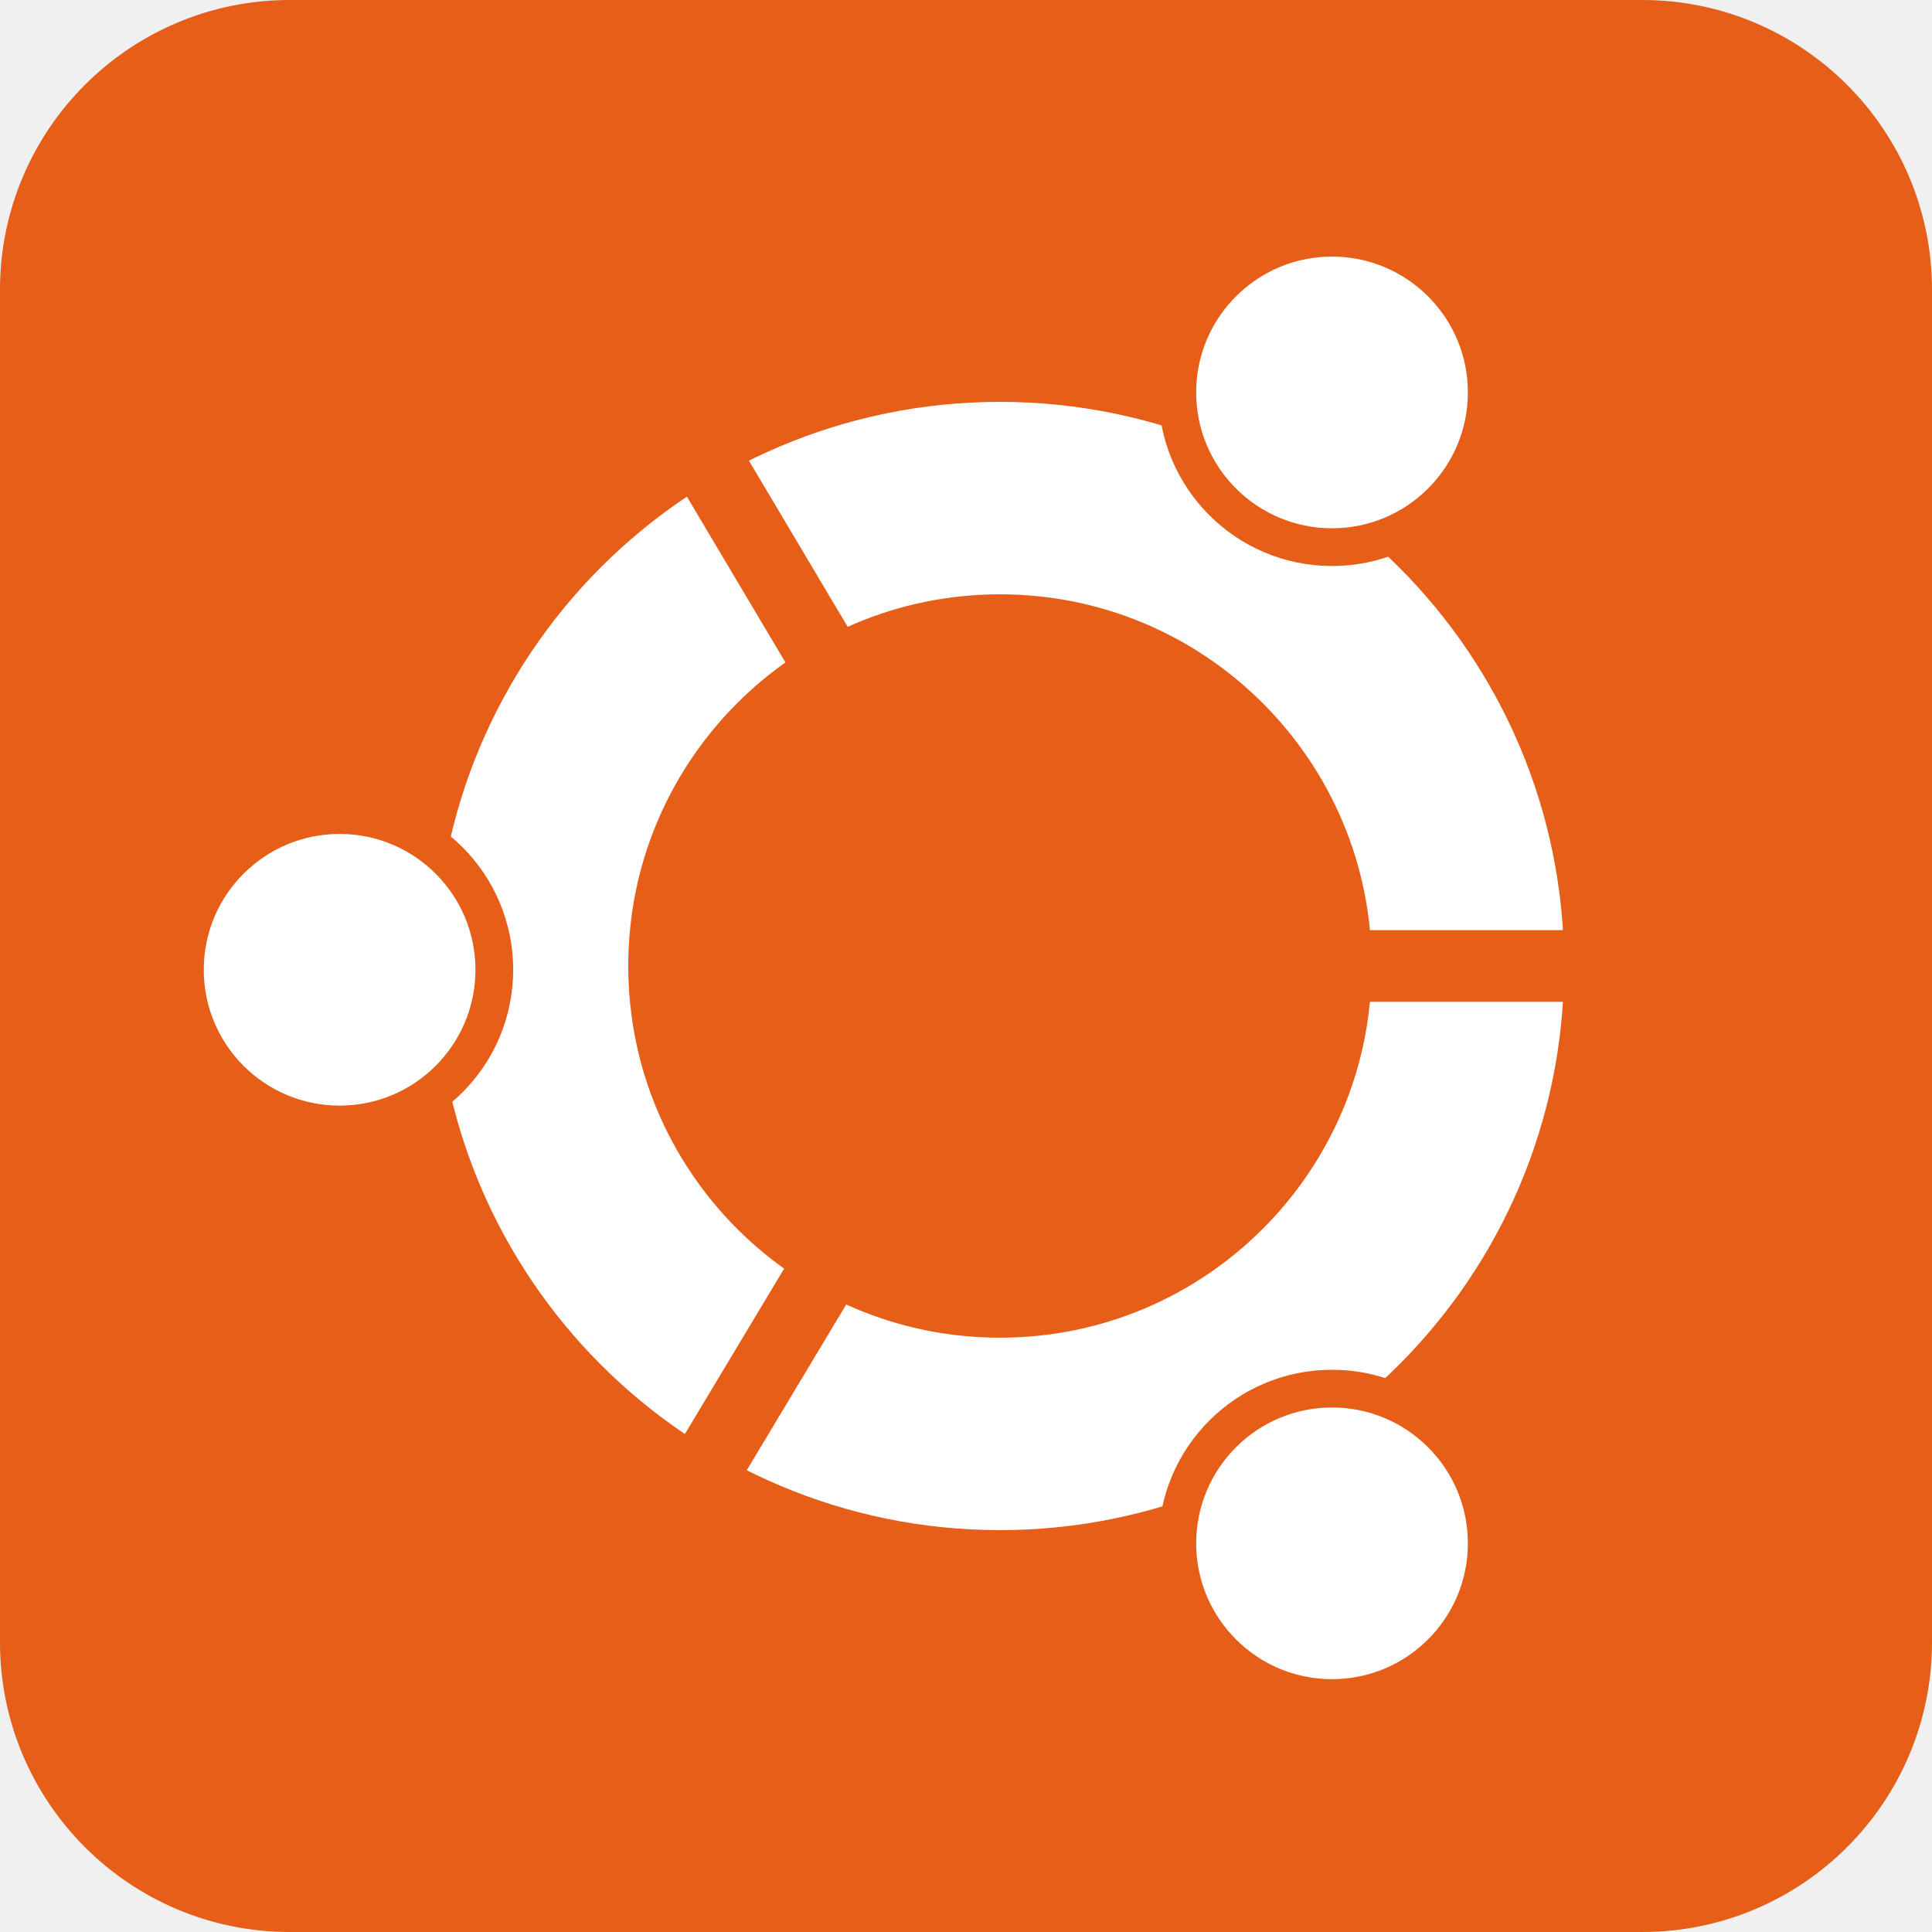
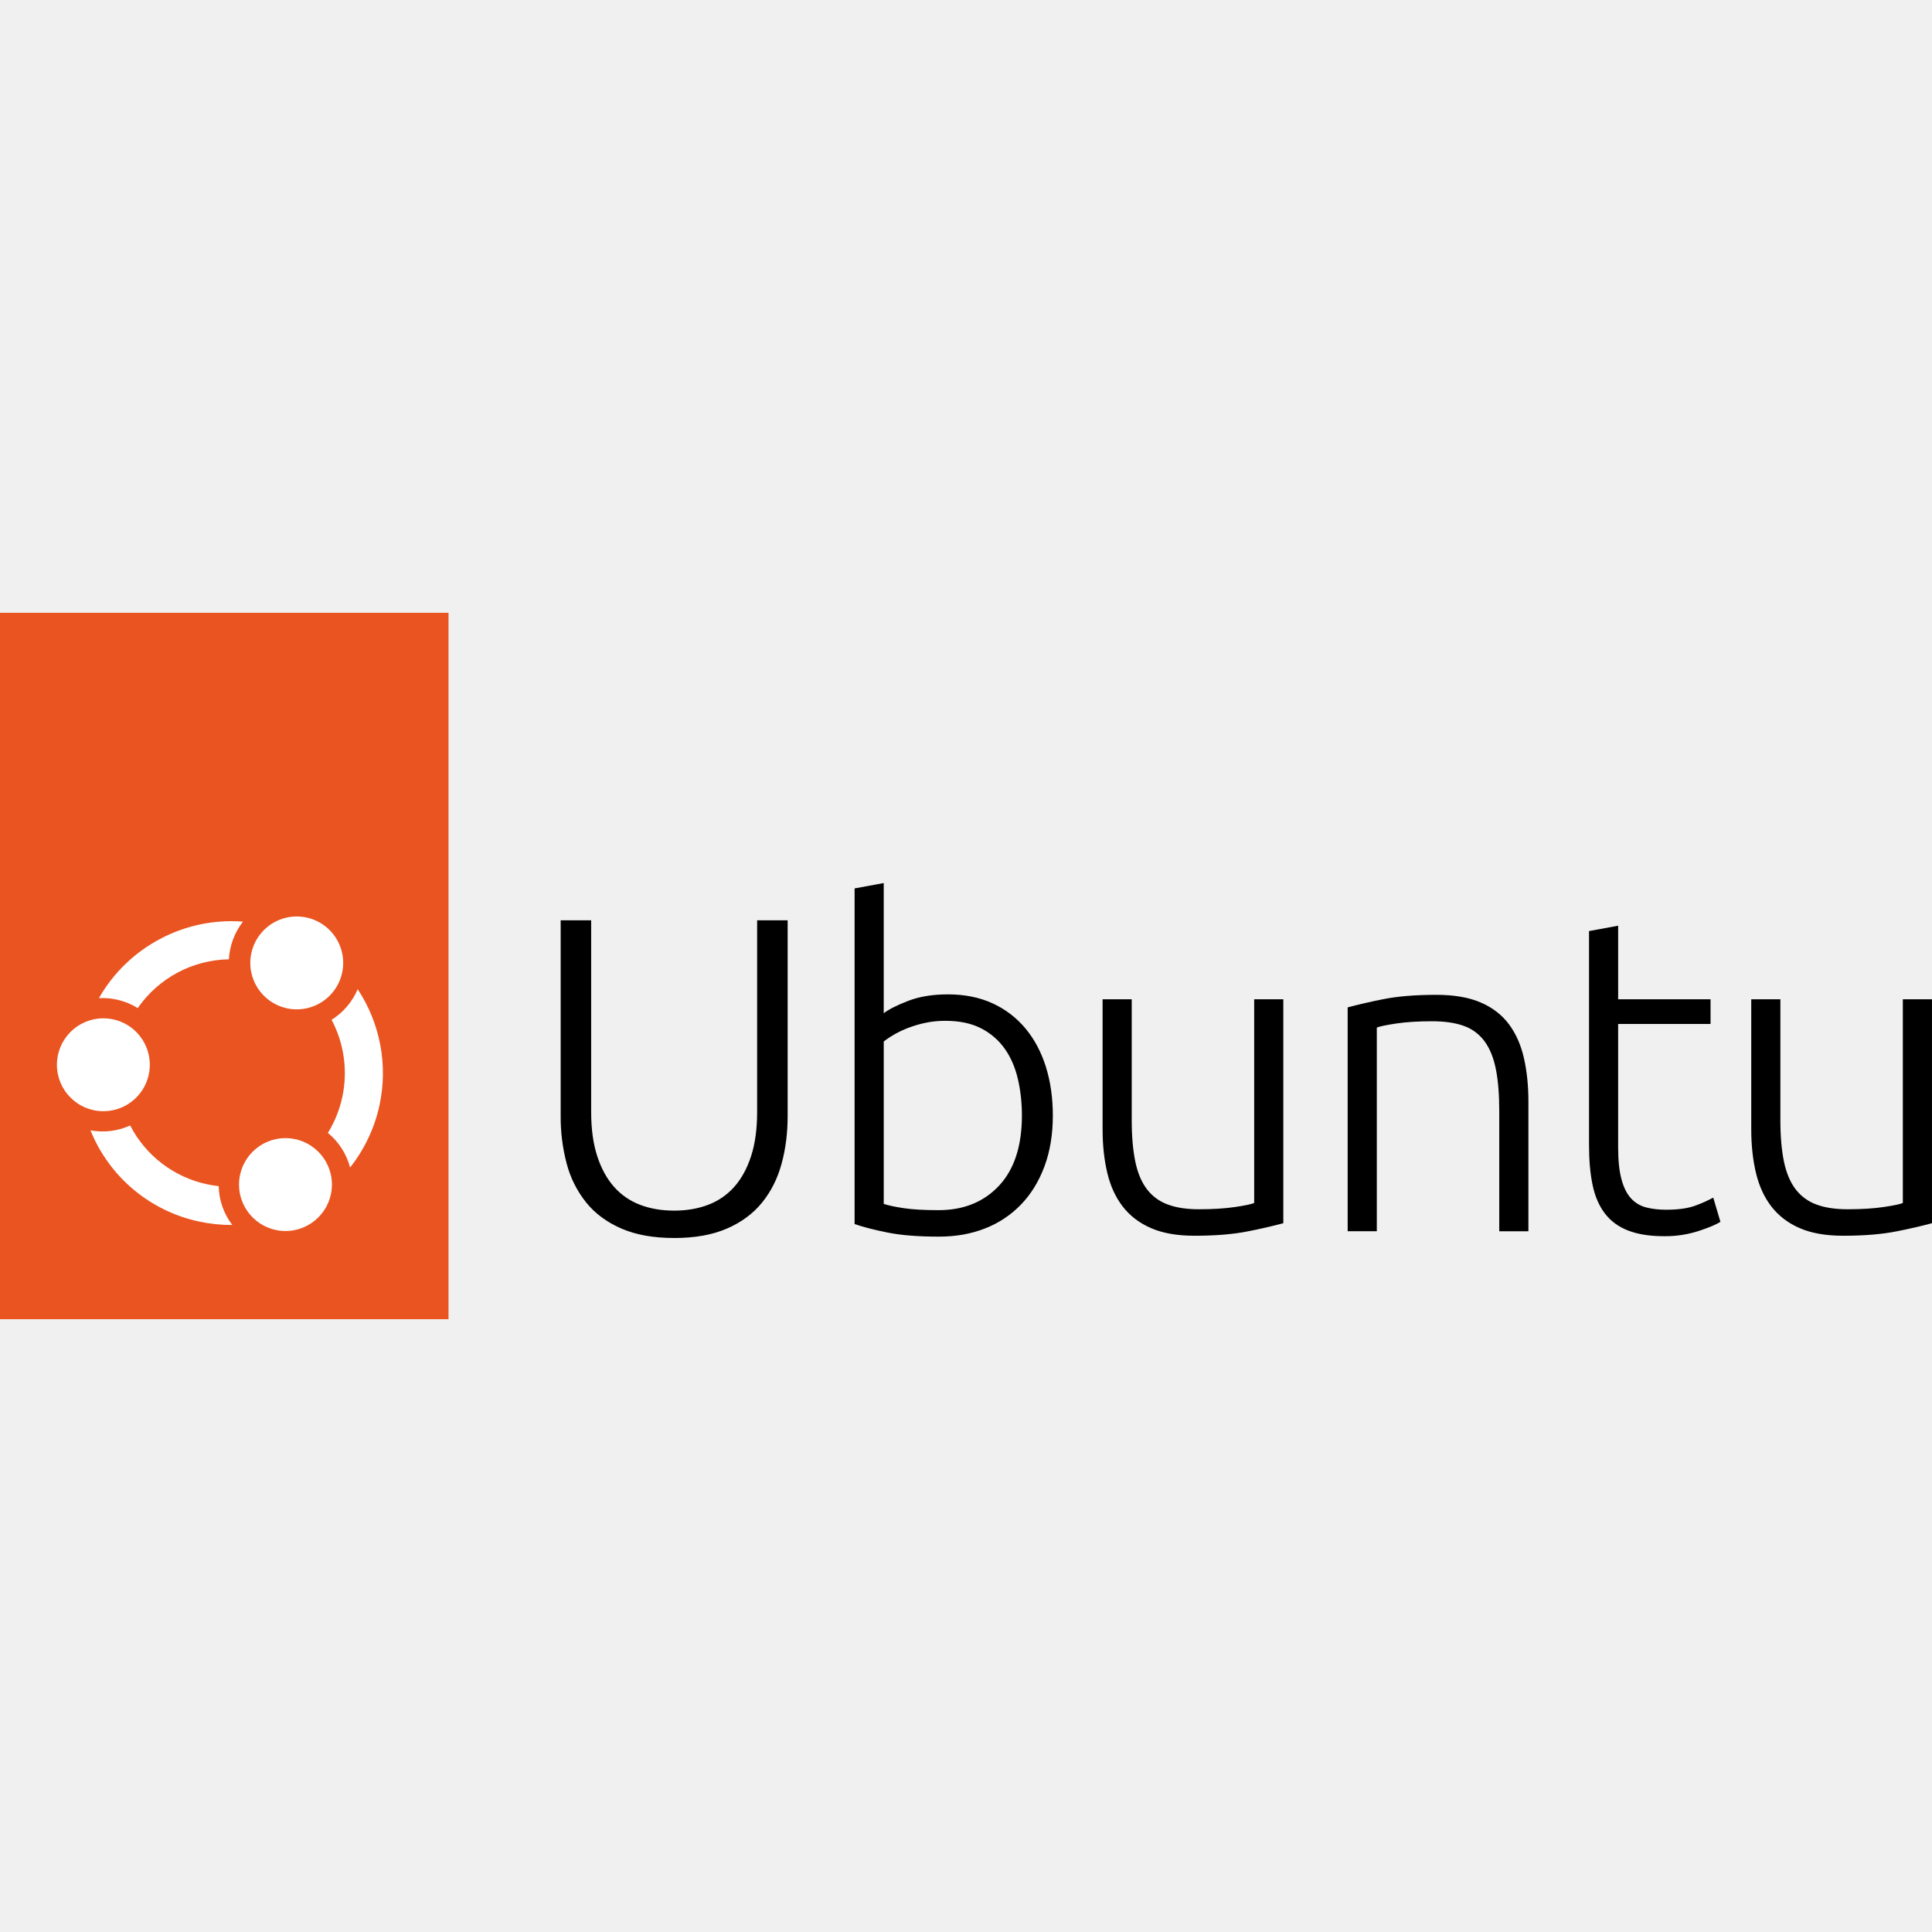
- <svg xmlns="http://www.w3.org/2000/svg" aria-label="Ubuntu" role="img" viewBox="0 0 512 512">
-   <rect width="512" height="512" rx="15%" fill="#e65e17" />
-   <circle cx="265" cy="256" r="124" fill="none" stroke="#fff" stroke-width="51" />
-   <g fill="#fff" stroke="#e65e17" stroke-width="10">
-     <circle cx="90" cy="257" r="41" />
-     <circle cx="353" cy="409" r="41" />
-     <circle cx="353" cy="104" r="41" />
-     <path stroke-width="19" d="M185,118l82,138m0,0h155h-155l-84,140" />
-   </g>
+ <svg xmlns="http://www.w3.org/2000/svg" viewBox="0 0 128 128">
+   <path d="M44.662 82.02c-1.367 0-2.531-.208-3.49-.624-.962-.417-1.74-.99-2.334-1.725a6.9 6.9 0 01-1.292-2.572 11.975 11.975 0 01-.4-3.166v-12.96h2.02v12.694c0 1.129.133 2.106.402 2.929.267.822.638 1.5 1.114 2.035a4.349 4.349 0 001.724 1.19c.674.257 1.427.386 2.258.386.832 0 1.585-.13 2.259-.387a4.358 4.358 0 001.723-1.188c.477-.535.848-1.214 1.116-2.036.267-.823.4-1.799.4-2.93V60.974h2.022v12.96c0 1.13-.133 2.186-.402 3.166-.267.981-.698 1.839-1.292 2.572-.594.734-1.371 1.309-2.332 1.725-.961.417-2.125.624-3.49.624zM58.55 67.128c.338-.258.876-.53 1.62-.818.744-.287 1.62-.43 2.63-.43 1.109 0 2.095.197 2.957.593a6.14 6.14 0 012.183 1.666c.594.713 1.045 1.56 1.352 2.54.306.981.461 2.056.461 3.226 0 1.248-.183 2.367-.55 3.358-.367.991-.881 1.834-1.545 2.527a6.644 6.644 0 01-2.378 1.59c-.921.366-1.946.55-3.075.55-1.368 0-2.497-.09-3.388-.268-.89-.177-1.624-.367-2.198-.565V58.86l1.93-.356v8.62l.002.003zm0 12.634c.298.099.739.193 1.323.282.584.088 1.353.132 2.303.132 1.665 0 3.002-.54 4.012-1.62 1.01-1.08 1.516-2.63 1.516-4.651 0-.852-.089-1.659-.268-2.424-.178-.763-.466-1.427-.862-1.99a4.317 4.317 0 00-1.56-1.354c-.644-.336-1.44-.505-2.391-.505-.458 0-.892.044-1.309.132a7.529 7.529 0 00-1.16.343A6.43 6.43 0 0058.55 69zm26.475 1.278a36.048 36.048 0 01-2.318.534c-.97.197-2.159.297-3.566.297-1.15 0-2.11-.168-2.882-.505-.774-.336-1.396-.812-1.873-1.428-.475-.613-.818-1.357-1.024-2.228-.209-.872-.312-1.834-.312-2.884v-8.62h1.93v7.996c0 1.09.08 2.011.238 2.764.157.753.417 1.364.773 1.828.356.465.818.802 1.382 1.01.564.21 1.251.313 2.065.313.91 0 1.702-.049 2.378-.148.673-.1 1.099-.189 1.277-.268V66.205h1.93v14.834h.002zm4.26-14.298a36.888 36.888 0 012.317-.535c.971-.198 2.16-.297 3.567-.297 1.169 0 2.143.168 2.928.505.782.336 1.405.817 1.872 1.441.465.625.797 1.374.995 2.245.198.872.297 1.833.297 2.883v8.59H99.33v-7.966c0-1.09-.074-2.012-.224-2.766-.148-.753-.396-1.367-.743-1.842a2.89 2.89 0 00-1.366-1.027c-.565-.207-1.272-.312-2.126-.312-.91 0-1.699.05-2.362.148-.664.1-1.095.19-1.292.269v13.495h-1.931V66.74zm17.92-.536h6.123v1.634h-6.122v8.175c0 .873.074 1.58.224 2.126.148.546.36.967.639 1.264.276.297.613.495 1.01.594.397.1.831.149 1.307.149.812 0 1.465-.094 1.962-.282a8.602 8.602 0 001.159-.521l.476 1.605c-.278.178-.763.382-1.456.61a7.193 7.193 0 01-2.259.342c-.951 0-1.749-.124-2.392-.373-.644-.247-1.159-.624-1.544-1.129-.387-.504-.66-1.133-.818-1.886-.159-.754-.237-1.646-.237-2.676V61.686l1.93-.356v4.876zM128 81.04a35.976 35.976 0 01-2.318.534c-.97.197-2.159.297-3.566.297-1.15 0-2.11-.168-2.882-.505-.772-.336-1.396-.812-1.872-1.428-.475-.613-.817-1.357-1.025-2.228-.208-.872-.312-1.834-.312-2.884v-8.62h1.93v7.996c0 1.09.08 2.011.238 2.764.159.753.417 1.364.773 1.828a3.032 3.032 0 001.382 1.01c.565.21 1.252.313 2.065.313.91 0 1.703-.049 2.378-.148.674-.1 1.1-.189 1.277-.268V66.205h1.931v14.834H128z" />
+   <path fill="#e95420" d="M29.714 40.6H0v46.8h29.714z" />
+   <path fill="#fff" d="M6.794 73.62a3.077 3.077 0 10-.002-6.153 3.077 3.077 0 00.002 6.153zm12.812-6.748a3.077 3.077 0 10-.002-6.153 3.077 3.077 0 000 6.153zm-5.874 11.592a7.488 7.488 0 01-5.108-3.898 4.426 4.426 0 01-2.63.323 10.016 10.016 0 007.21 6.045 10.104 10.104 0 002.185.224 4.405 4.405 0 01-.9-2.572 7.399 7.399 0 01-.756-.122zm5.182 3.094a3.077 3.077 0 10-.001-6.154 3.077 3.077 0 000 6.154zm4.28-4.208a10.085 10.085 0 001.954-4.147 10.093 10.093 0 00-1.45-7.666 4.432 4.432 0 01-1.73 2.027 7.531 7.531 0 01.712 5.11 7.52 7.52 0 01-.957 2.384 4.418 4.418 0 011.472 2.294zM6.557 66.13a4.375 4.375 0 011.163.093c.5.108.973.297 1.404.567a7.506 7.506 0 016.04-3.234 4.451 4.451 0 01.934-2.495c-3.868-.307-7.628 1.69-9.543 5.07z" />
</svg>
